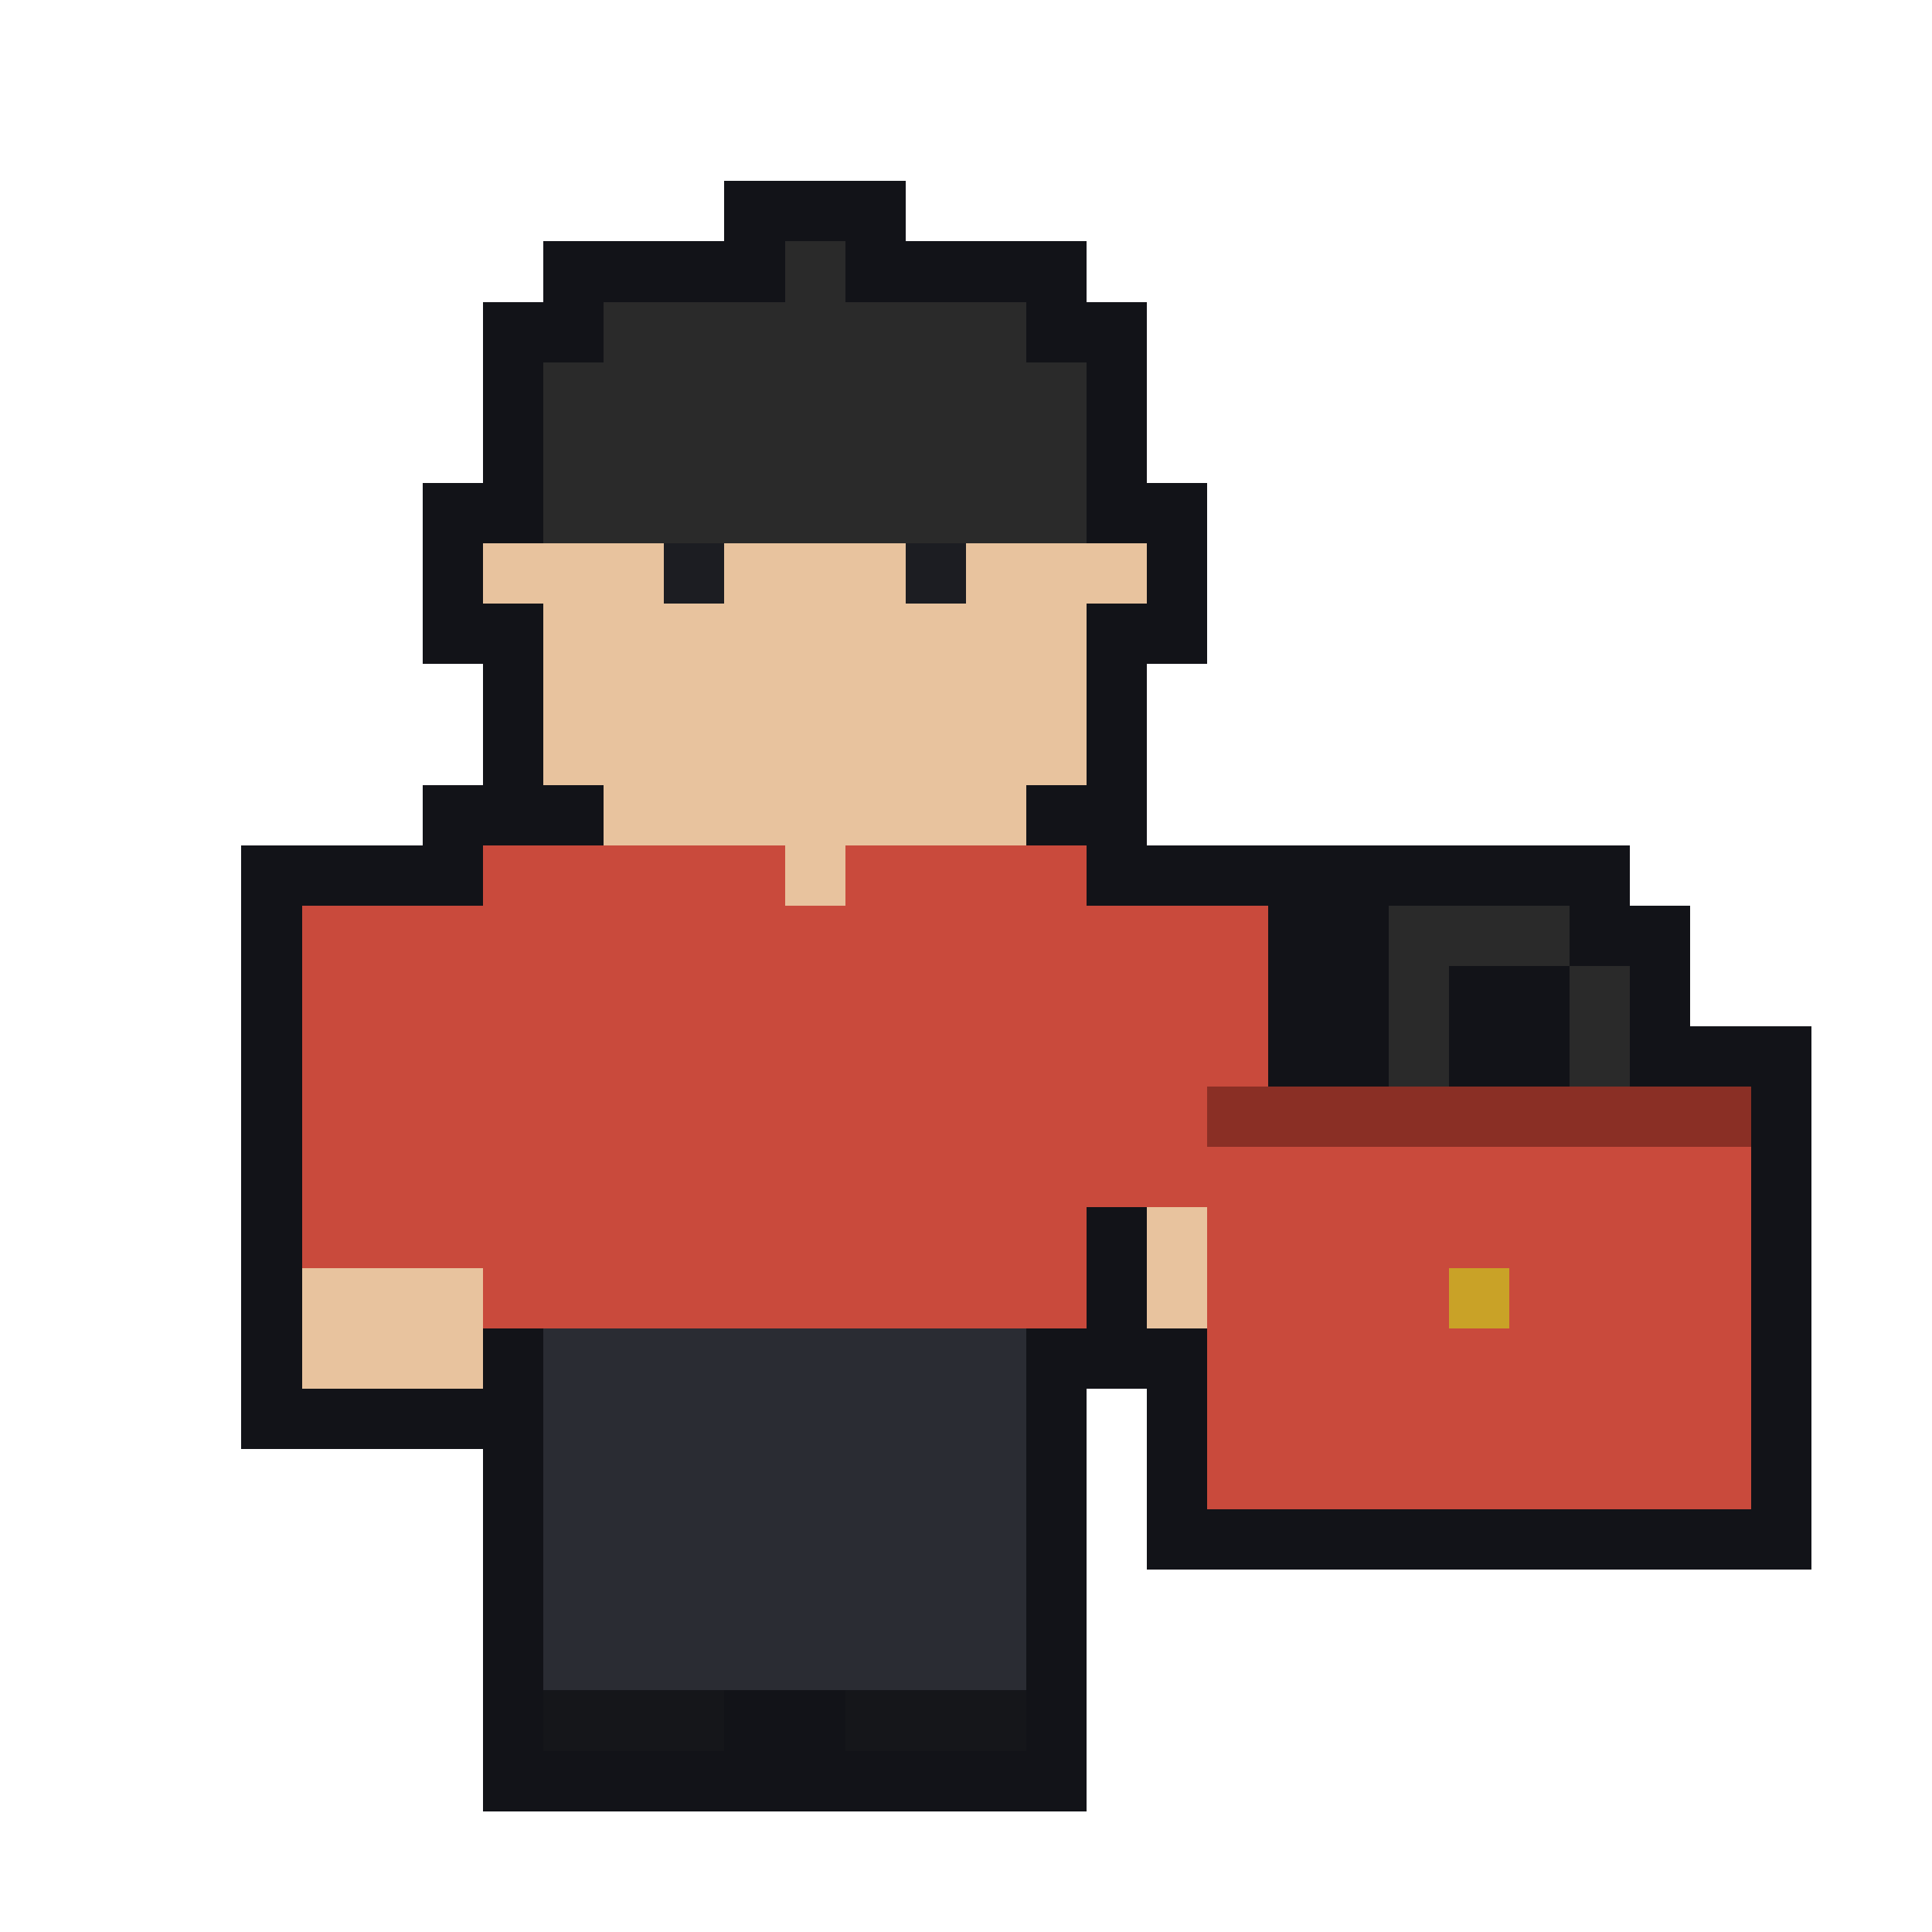
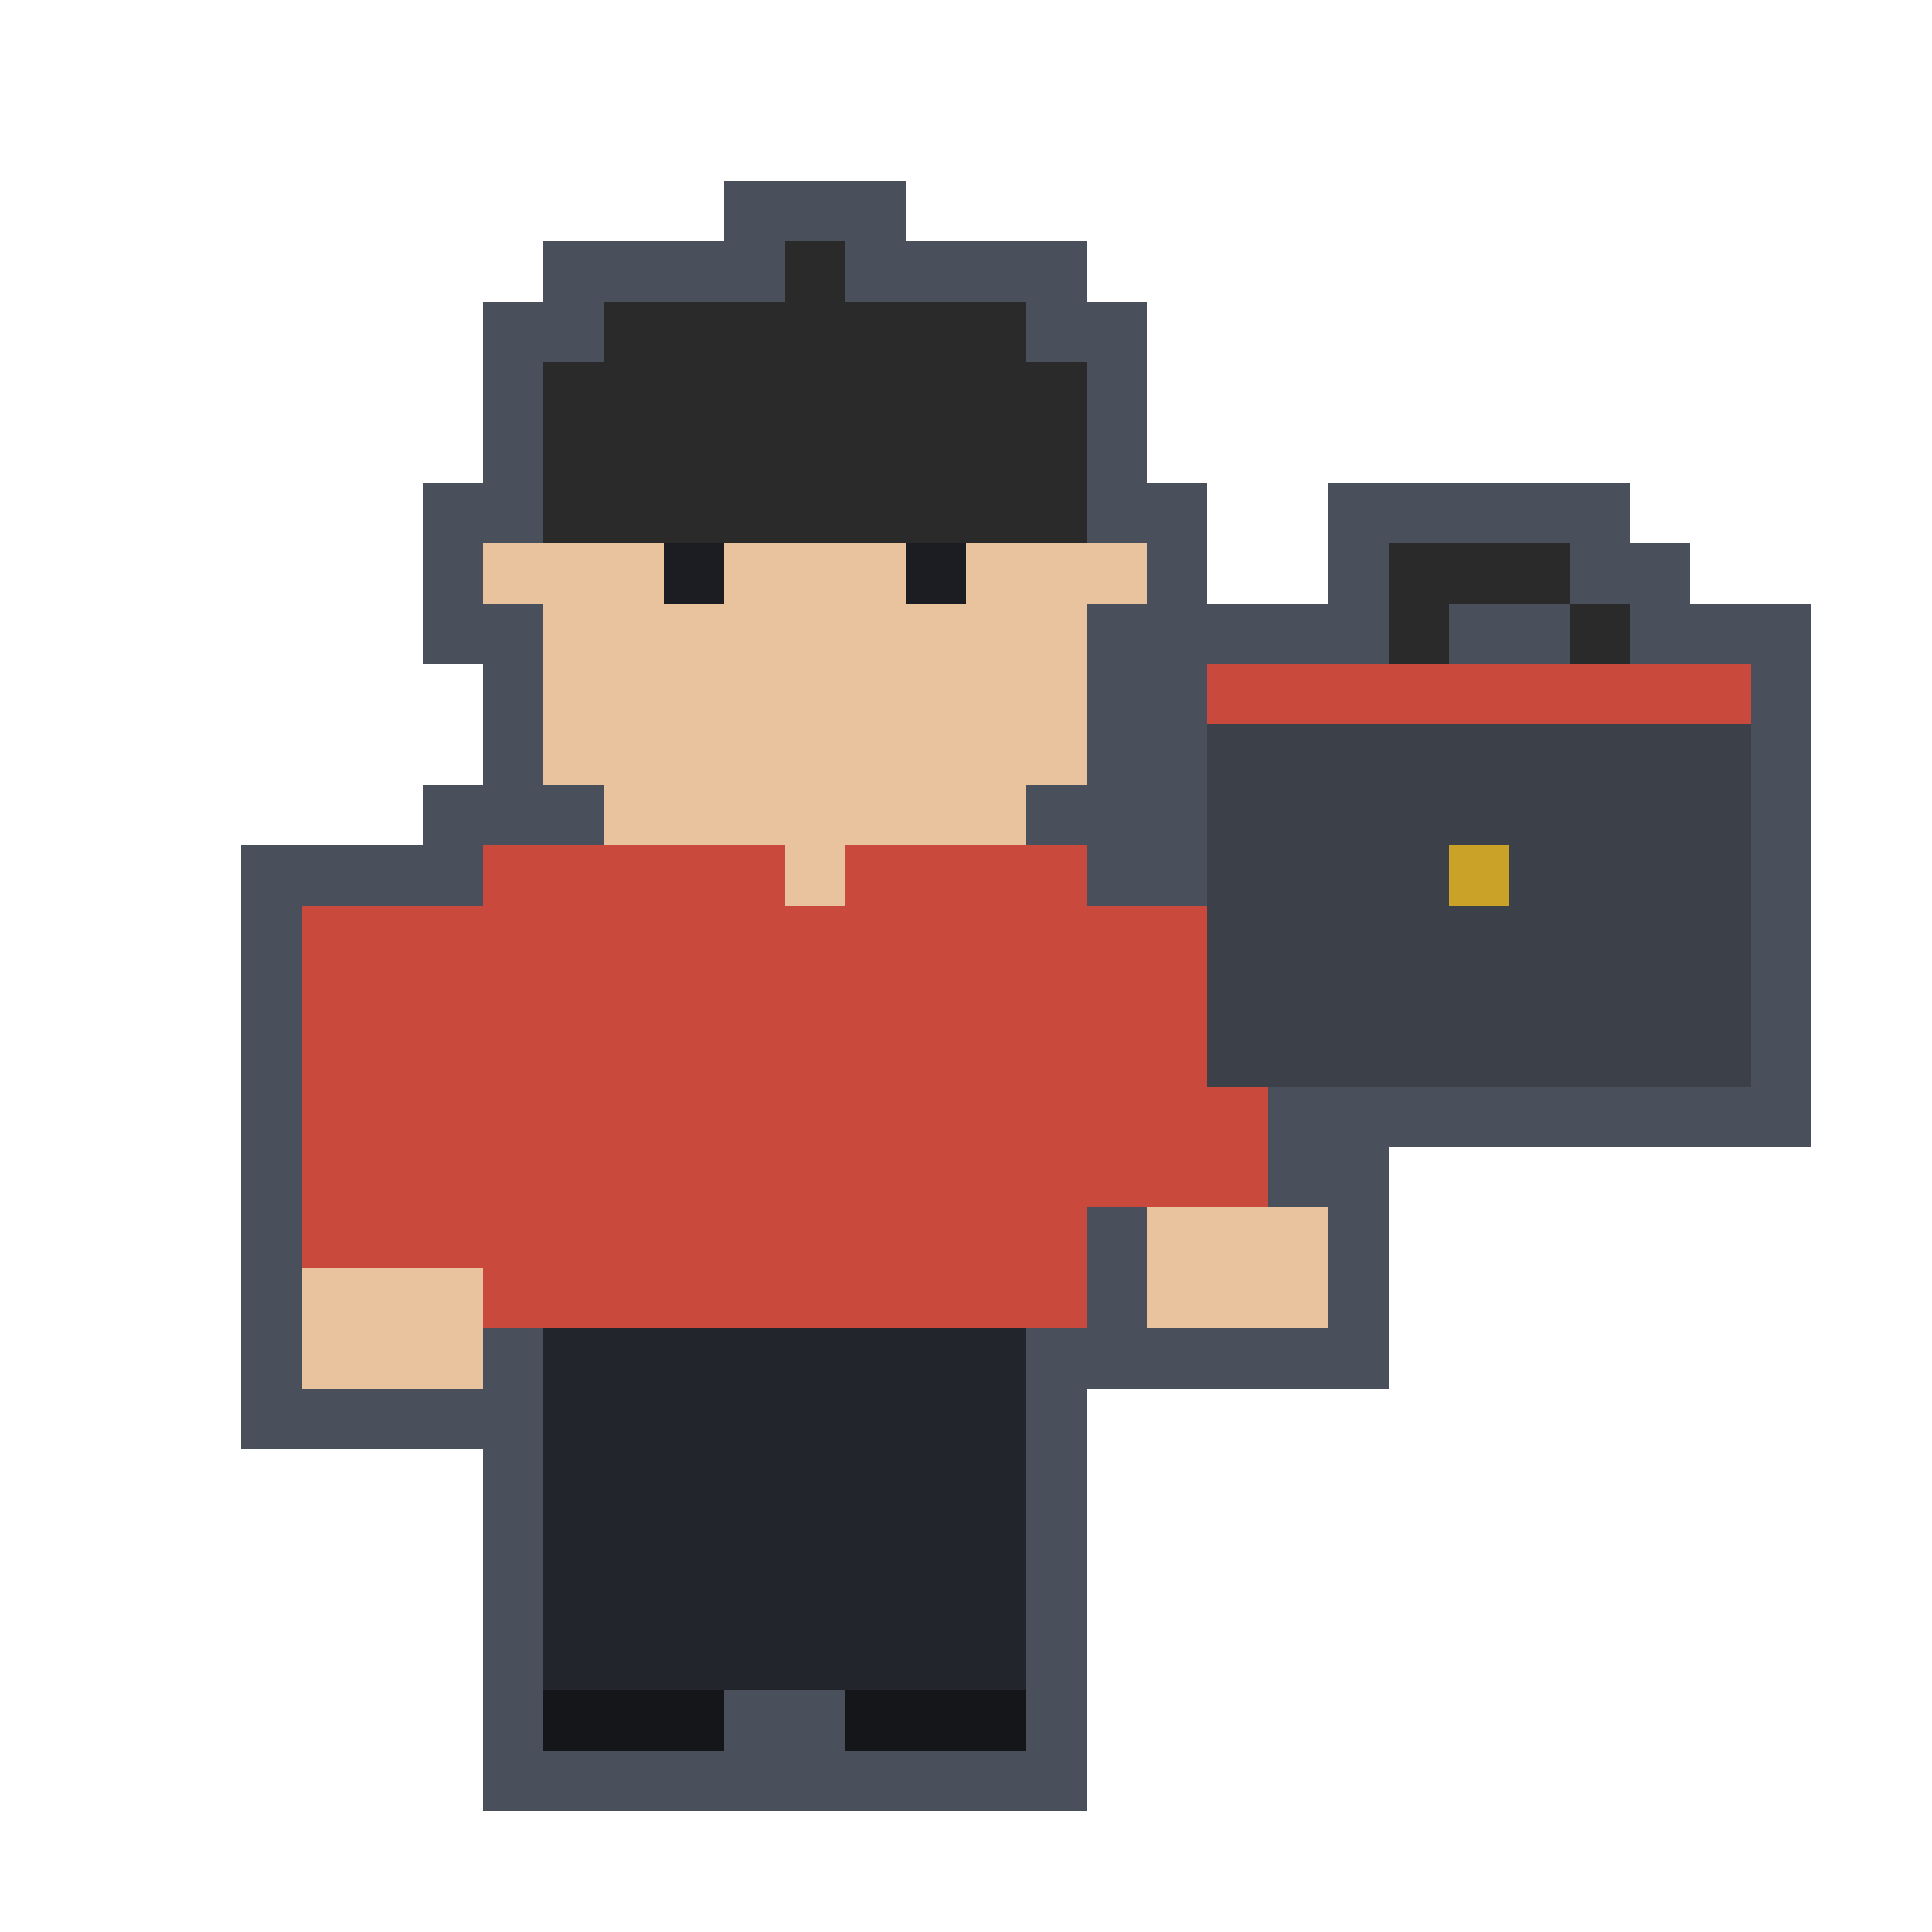
<svg xmlns="http://www.w3.org/2000/svg" viewBox="0 0 32 32" shape-rendering="crispEdges">
-   <rect x="12" y="3" width="3" height="1" fill="#121318" />
-   <rect x="9" y="4" width="4" height="1" fill="#121318" />
+   <rect x="12" y="3" width="3" height="1" fill="#4a4f5c" />
+   <rect x="9" y="4" width="4" height="1" fill="#4a4f5c" />
  <rect x="13" y="4" width="1" height="1" fill="#2a2a2a" />
-   <rect x="14" y="4" width="4" height="1" fill="#121318" />
-   <rect x="8" y="5" width="2" height="1" fill="#121318" />
+   <rect x="14" y="4" width="4" height="1" fill="#4a4f5c" />
+   <rect x="8" y="5" width="2" height="1" fill="#4a4f5c" />
  <rect x="10" y="5" width="7" height="1" fill="#2a2a2a" />
-   <rect x="17" y="5" width="2" height="1" fill="#121318" />
-   <rect x="8" y="6" width="1" height="1" fill="#121318" />
+   <rect x="17" y="5" width="2" height="1" fill="#4a4f5c" />
+   <rect x="8" y="6" width="1" height="1" fill="#4a4f5c" />
  <rect x="9" y="6" width="9" height="1" fill="#2a2a2a" />
-   <rect x="18" y="6" width="1" height="1" fill="#121318" />
-   <rect x="8" y="7" width="1" height="1" fill="#121318" />
+   <rect x="18" y="6" width="1" height="1" fill="#4a4f5c" />
+   <rect x="8" y="7" width="1" height="1" fill="#4a4f5c" />
  <rect x="9" y="7" width="9" height="1" fill="#2a2a2a" />
-   <rect x="18" y="7" width="1" height="1" fill="#121318" />
-   <rect x="7" y="8" width="2" height="1" fill="#121318" />
+   <rect x="18" y="7" width="1" height="1" fill="#4a4f5c" />
+   <rect x="7" y="8" width="2" height="1" fill="#4a4f5c" />
  <rect x="9" y="8" width="9" height="1" fill="#2a2a2a" />
-   <rect x="18" y="8" width="2" height="1" fill="#121318" />
-   <rect x="7" y="9" width="1" height="1" fill="#121318" />
+   <rect x="18" y="8" width="2" height="1" fill="#4a4f5c" />
+   <rect x="22" y="8" width="5" height="1" fill="#4a4f5c" />
+   <rect x="7" y="9" width="1" height="1" fill="#4a4f5c" />
  <rect x="8" y="9" width="3" height="1" fill="#e8c39e" />
  <rect x="11" y="9" width="1" height="1" fill="#1c1d22" />
  <rect x="12" y="9" width="3" height="1" fill="#e8c39e" />
  <rect x="15" y="9" width="1" height="1" fill="#1c1d22" />
  <rect x="16" y="9" width="3" height="1" fill="#e8c39e" />
-   <rect x="19" y="9" width="1" height="1" fill="#121318" />
-   <rect x="7" y="10" width="2" height="1" fill="#121318" />
+   <rect x="19" y="9" width="1" height="1" fill="#4a4f5c" />
+   <rect x="22" y="9" width="1" height="1" fill="#4a4f5c" />
+   <rect x="23" y="9" width="3" height="1" fill="#2a2a2a" />
+   <rect x="26" y="9" width="2" height="1" fill="#4a4f5c" />
+   <rect x="7" y="10" width="2" height="1" fill="#4a4f5c" />
  <rect x="9" y="10" width="9" height="1" fill="#e8c39e" />
-   <rect x="18" y="10" width="2" height="1" fill="#121318" />
-   <rect x="8" y="11" width="1" height="1" fill="#121318" />
+   <rect x="18" y="10" width="5" height="1" fill="#4a4f5c" />
+   <rect x="23" y="10" width="1" height="1" fill="#2a2a2a" />
+   <rect x="24" y="10" width="2" height="1" fill="#4a4f5c" />
+   <rect x="26" y="10" width="1" height="1" fill="#2a2a2a" />
+   <rect x="27" y="10" width="3" height="1" fill="#4a4f5c" />
+   <rect x="8" y="11" width="1" height="1" fill="#4a4f5c" />
  <rect x="9" y="11" width="9" height="1" fill="#e8c39e" />
-   <rect x="18" y="11" width="1" height="1" fill="#121318" />
-   <rect x="8" y="12" width="1" height="1" fill="#121318" />
+   <rect x="18" y="11" width="2" height="1" fill="#4a4f5c" />
+   <rect x="20" y="11" width="9" height="1" fill="#c94a3c" />
+   <rect x="29" y="11" width="1" height="1" fill="#4a4f5c" />
+   <rect x="8" y="12" width="1" height="1" fill="#4a4f5c" />
  <rect x="9" y="12" width="9" height="1" fill="#e8c39e" />
-   <rect x="18" y="12" width="1" height="1" fill="#121318" />
-   <rect x="7" y="13" width="3" height="1" fill="#121318" />
+   <rect x="18" y="12" width="2" height="1" fill="#4a4f5c" />
+   <rect x="20" y="12" width="9" height="1" fill="#3c4049" />
+   <rect x="29" y="12" width="1" height="1" fill="#4a4f5c" />
+   <rect x="7" y="13" width="3" height="1" fill="#4a4f5c" />
  <rect x="10" y="13" width="7" height="1" fill="#e8c39e" />
-   <rect x="17" y="13" width="2" height="1" fill="#121318" />
-   <rect x="4" y="14" width="4" height="1" fill="#121318" />
+   <rect x="17" y="13" width="3" height="1" fill="#4a4f5c" />
+   <rect x="20" y="13" width="9" height="1" fill="#3c4049" />
+   <rect x="29" y="13" width="1" height="1" fill="#4a4f5c" />
+   <rect x="4" y="14" width="4" height="1" fill="#4a4f5c" />
  <rect x="8" y="14" width="5" height="1" fill="#c94a3c" />
  <rect x="13" y="14" width="1" height="1" fill="#e8c39e" />
  <rect x="14" y="14" width="4" height="1" fill="#c94a3c" />
-   <rect x="18" y="14" width="9" height="1" fill="#121318" />
-   <rect x="4" y="15" width="1" height="1" fill="#121318" />
-   <rect x="5" y="15" width="16" height="1" fill="#c94a3c" />
-   <rect x="21" y="15" width="2" height="1" fill="#121318" />
-   <rect x="23" y="15" width="3" height="1" fill="#2a2a2a" />
-   <rect x="26" y="15" width="2" height="1" fill="#121318" />
-   <rect x="4" y="16" width="1" height="1" fill="#121318" />
-   <rect x="5" y="16" width="16" height="1" fill="#c94a3c" />
-   <rect x="21" y="16" width="2" height="1" fill="#121318" />
-   <rect x="23" y="16" width="1" height="1" fill="#2a2a2a" />
-   <rect x="24" y="16" width="2" height="1" fill="#121318" />
-   <rect x="26" y="16" width="1" height="1" fill="#2a2a2a" />
-   <rect x="27" y="16" width="1" height="1" fill="#121318" />
-   <rect x="4" y="17" width="1" height="1" fill="#121318" />
-   <rect x="5" y="17" width="16" height="1" fill="#c94a3c" />
-   <rect x="21" y="17" width="2" height="1" fill="#121318" />
-   <rect x="23" y="17" width="1" height="1" fill="#2a2a2a" />
-   <rect x="24" y="17" width="2" height="1" fill="#121318" />
-   <rect x="26" y="17" width="1" height="1" fill="#2a2a2a" />
-   <rect x="27" y="17" width="3" height="1" fill="#121318" />
-   <rect x="4" y="18" width="1" height="1" fill="#121318" />
-   <rect x="5" y="18" width="15" height="1" fill="#c94a3c" />
-   <rect x="20" y="18" width="9" height="1" fill="#8a2f25" />
-   <rect x="29" y="18" width="1" height="1" fill="#121318" />
-   <rect x="4" y="19" width="1" height="1" fill="#121318" />
-   <rect x="5" y="19" width="24" height="1" fill="#c94a3c" />
-   <rect x="29" y="19" width="1" height="1" fill="#121318" />
-   <rect x="4" y="20" width="1" height="1" fill="#121318" />
+   <rect x="18" y="14" width="2" height="1" fill="#4a4f5c" />
+   <rect x="20" y="14" width="4" height="1" fill="#3c4049" />
+   <rect x="24" y="14" width="1" height="1" fill="#c9a227" />
+   <rect x="25" y="14" width="4" height="1" fill="#3c4049" />
+   <rect x="29" y="14" width="1" height="1" fill="#4a4f5c" />
+   <rect x="4" y="15" width="1" height="1" fill="#4a4f5c" />
+   <rect x="5" y="15" width="15" height="1" fill="#c94a3c" />
+   <rect x="20" y="15" width="9" height="1" fill="#3c4049" />
+   <rect x="29" y="15" width="1" height="1" fill="#4a4f5c" />
+   <rect x="4" y="16" width="1" height="1" fill="#4a4f5c" />
+   <rect x="5" y="16" width="15" height="1" fill="#c94a3c" />
+   <rect x="20" y="16" width="9" height="1" fill="#3c4049" />
+   <rect x="29" y="16" width="1" height="1" fill="#4a4f5c" />
+   <rect x="4" y="17" width="1" height="1" fill="#4a4f5c" />
+   <rect x="5" y="17" width="15" height="1" fill="#c94a3c" />
+   <rect x="20" y="17" width="9" height="1" fill="#3c4049" />
+   <rect x="29" y="17" width="1" height="1" fill="#4a4f5c" />
+   <rect x="4" y="18" width="1" height="1" fill="#4a4f5c" />
+   <rect x="5" y="18" width="16" height="1" fill="#c94a3c" />
+   <rect x="21" y="18" width="9" height="1" fill="#4a4f5c" />
+   <rect x="4" y="19" width="1" height="1" fill="#4a4f5c" />
+   <rect x="5" y="19" width="16" height="1" fill="#c94a3c" />
+   <rect x="21" y="19" width="2" height="1" fill="#4a4f5c" />
+   <rect x="4" y="20" width="1" height="1" fill="#4a4f5c" />
  <rect x="5" y="20" width="13" height="1" fill="#c94a3c" />
-   <rect x="18" y="20" width="1" height="1" fill="#121318" />
-   <rect x="19" y="20" width="1" height="1" fill="#e8c39e" />
-   <rect x="20" y="20" width="9" height="1" fill="#c94a3c" />
-   <rect x="29" y="20" width="1" height="1" fill="#121318" />
-   <rect x="4" y="21" width="1" height="1" fill="#121318" />
+   <rect x="18" y="20" width="1" height="1" fill="#4a4f5c" />
+   <rect x="19" y="20" width="3" height="1" fill="#e8c39e" />
+   <rect x="22" y="20" width="1" height="1" fill="#4a4f5c" />
+   <rect x="4" y="21" width="1" height="1" fill="#4a4f5c" />
  <rect x="5" y="21" width="3" height="1" fill="#e8c39e" />
  <rect x="8" y="21" width="10" height="1" fill="#c94a3c" />
-   <rect x="18" y="21" width="1" height="1" fill="#121318" />
-   <rect x="19" y="21" width="1" height="1" fill="#e8c39e" />
-   <rect x="20" y="21" width="4" height="1" fill="#c94a3c" />
-   <rect x="24" y="21" width="1" height="1" fill="#c9a227" />
-   <rect x="25" y="21" width="4" height="1" fill="#c94a3c" />
-   <rect x="29" y="21" width="1" height="1" fill="#121318" />
-   <rect x="4" y="22" width="1" height="1" fill="#121318" />
+   <rect x="18" y="21" width="1" height="1" fill="#4a4f5c" />
+   <rect x="19" y="21" width="3" height="1" fill="#e8c39e" />
+   <rect x="22" y="21" width="1" height="1" fill="#4a4f5c" />
+   <rect x="4" y="22" width="1" height="1" fill="#4a4f5c" />
  <rect x="5" y="22" width="3" height="1" fill="#e8c39e" />
-   <rect x="8" y="22" width="1" height="1" fill="#121318" />
-   <rect x="9" y="22" width="8" height="1" fill="#2a2c33" />
-   <rect x="17" y="22" width="3" height="1" fill="#121318" />
-   <rect x="20" y="22" width="9" height="1" fill="#c94a3c" />
-   <rect x="29" y="22" width="1" height="1" fill="#121318" />
-   <rect x="4" y="23" width="5" height="1" fill="#121318" />
-   <rect x="9" y="23" width="8" height="1" fill="#2a2c33" />
-   <rect x="17" y="23" width="1" height="1" fill="#121318" />
-   <rect x="19" y="23" width="1" height="1" fill="#121318" />
-   <rect x="20" y="23" width="9" height="1" fill="#c94a3c" />
-   <rect x="29" y="23" width="1" height="1" fill="#121318" />
-   <rect x="8" y="24" width="1" height="1" fill="#121318" />
-   <rect x="9" y="24" width="8" height="1" fill="#2a2c33" />
-   <rect x="17" y="24" width="1" height="1" fill="#121318" />
-   <rect x="19" y="24" width="1" height="1" fill="#121318" />
-   <rect x="20" y="24" width="9" height="1" fill="#c94a3c" />
-   <rect x="29" y="24" width="1" height="1" fill="#121318" />
-   <rect x="8" y="25" width="1" height="1" fill="#121318" />
-   <rect x="9" y="25" width="8" height="1" fill="#2a2c33" />
-   <rect x="17" y="25" width="1" height="1" fill="#121318" />
-   <rect x="19" y="25" width="11" height="1" fill="#121318" />
-   <rect x="8" y="26" width="1" height="1" fill="#121318" />
-   <rect x="9" y="26" width="8" height="1" fill="#2a2c33" />
-   <rect x="17" y="26" width="1" height="1" fill="#121318" />
-   <rect x="8" y="27" width="1" height="1" fill="#121318" />
-   <rect x="9" y="27" width="8" height="1" fill="#2a2c33" />
-   <rect x="17" y="27" width="1" height="1" fill="#121318" />
-   <rect x="8" y="28" width="1" height="1" fill="#121318" />
+   <rect x="8" y="22" width="1" height="1" fill="#4a4f5c" />
+   <rect x="9" y="22" width="8" height="1" fill="#23252c" />
+   <rect x="17" y="22" width="6" height="1" fill="#4a4f5c" />
+   <rect x="4" y="23" width="5" height="1" fill="#4a4f5c" />
+   <rect x="9" y="23" width="8" height="1" fill="#23252c" />
+   <rect x="17" y="23" width="1" height="1" fill="#4a4f5c" />
+   <rect x="8" y="24" width="1" height="1" fill="#4a4f5c" />
+   <rect x="9" y="24" width="8" height="1" fill="#23252c" />
+   <rect x="17" y="24" width="1" height="1" fill="#4a4f5c" />
+   <rect x="8" y="25" width="1" height="1" fill="#4a4f5c" />
+   <rect x="9" y="25" width="8" height="1" fill="#23252c" />
+   <rect x="17" y="25" width="1" height="1" fill="#4a4f5c" />
+   <rect x="8" y="26" width="1" height="1" fill="#4a4f5c" />
+   <rect x="9" y="26" width="8" height="1" fill="#23252c" />
+   <rect x="17" y="26" width="1" height="1" fill="#4a4f5c" />
+   <rect x="8" y="27" width="1" height="1" fill="#4a4f5c" />
+   <rect x="9" y="27" width="8" height="1" fill="#23252c" />
+   <rect x="17" y="27" width="1" height="1" fill="#4a4f5c" />
+   <rect x="8" y="28" width="1" height="1" fill="#4a4f5c" />
  <rect x="9" y="28" width="3" height="1" fill="#15161a" />
-   <rect x="12" y="28" width="2" height="1" fill="#121318" />
+   <rect x="12" y="28" width="2" height="1" fill="#4a4f5c" />
  <rect x="14" y="28" width="3" height="1" fill="#15161a" />
-   <rect x="17" y="28" width="1" height="1" fill="#121318" />
-   <rect x="8" y="29" width="10" height="1" fill="#121318" />
+   <rect x="17" y="28" width="1" height="1" fill="#4a4f5c" />
+   <rect x="8" y="29" width="10" height="1" fill="#4a4f5c" />
</svg>
